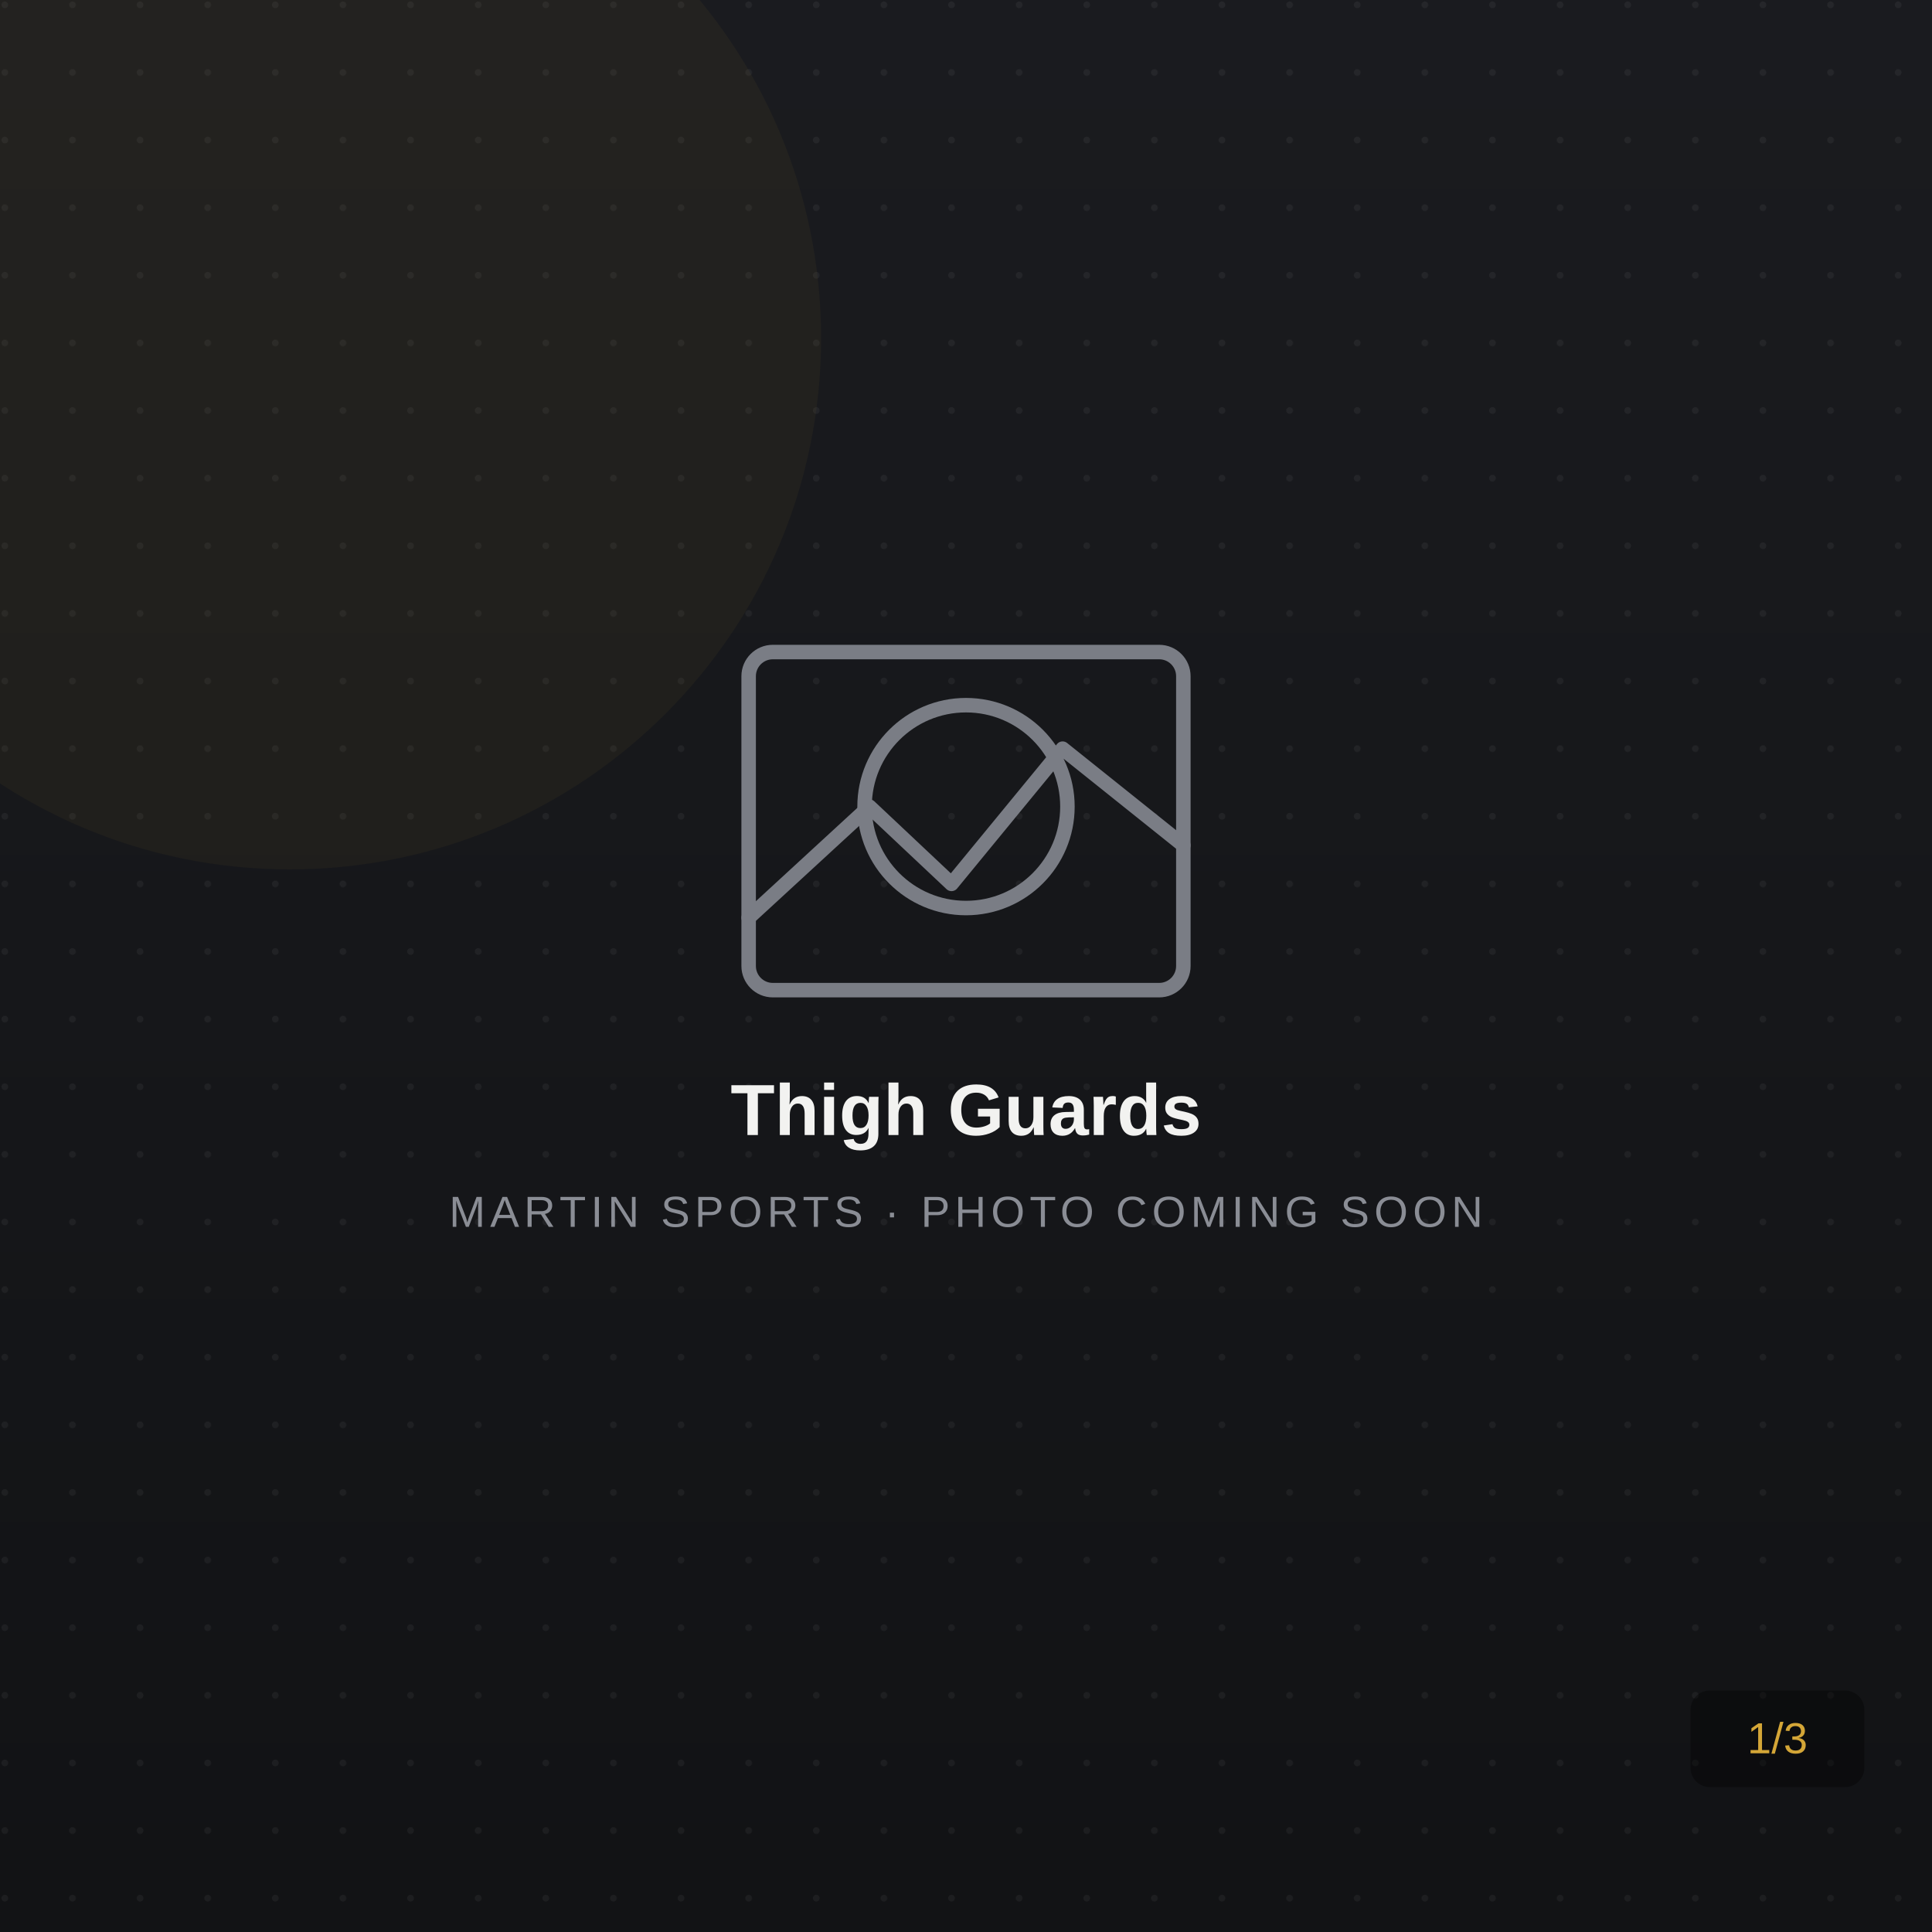
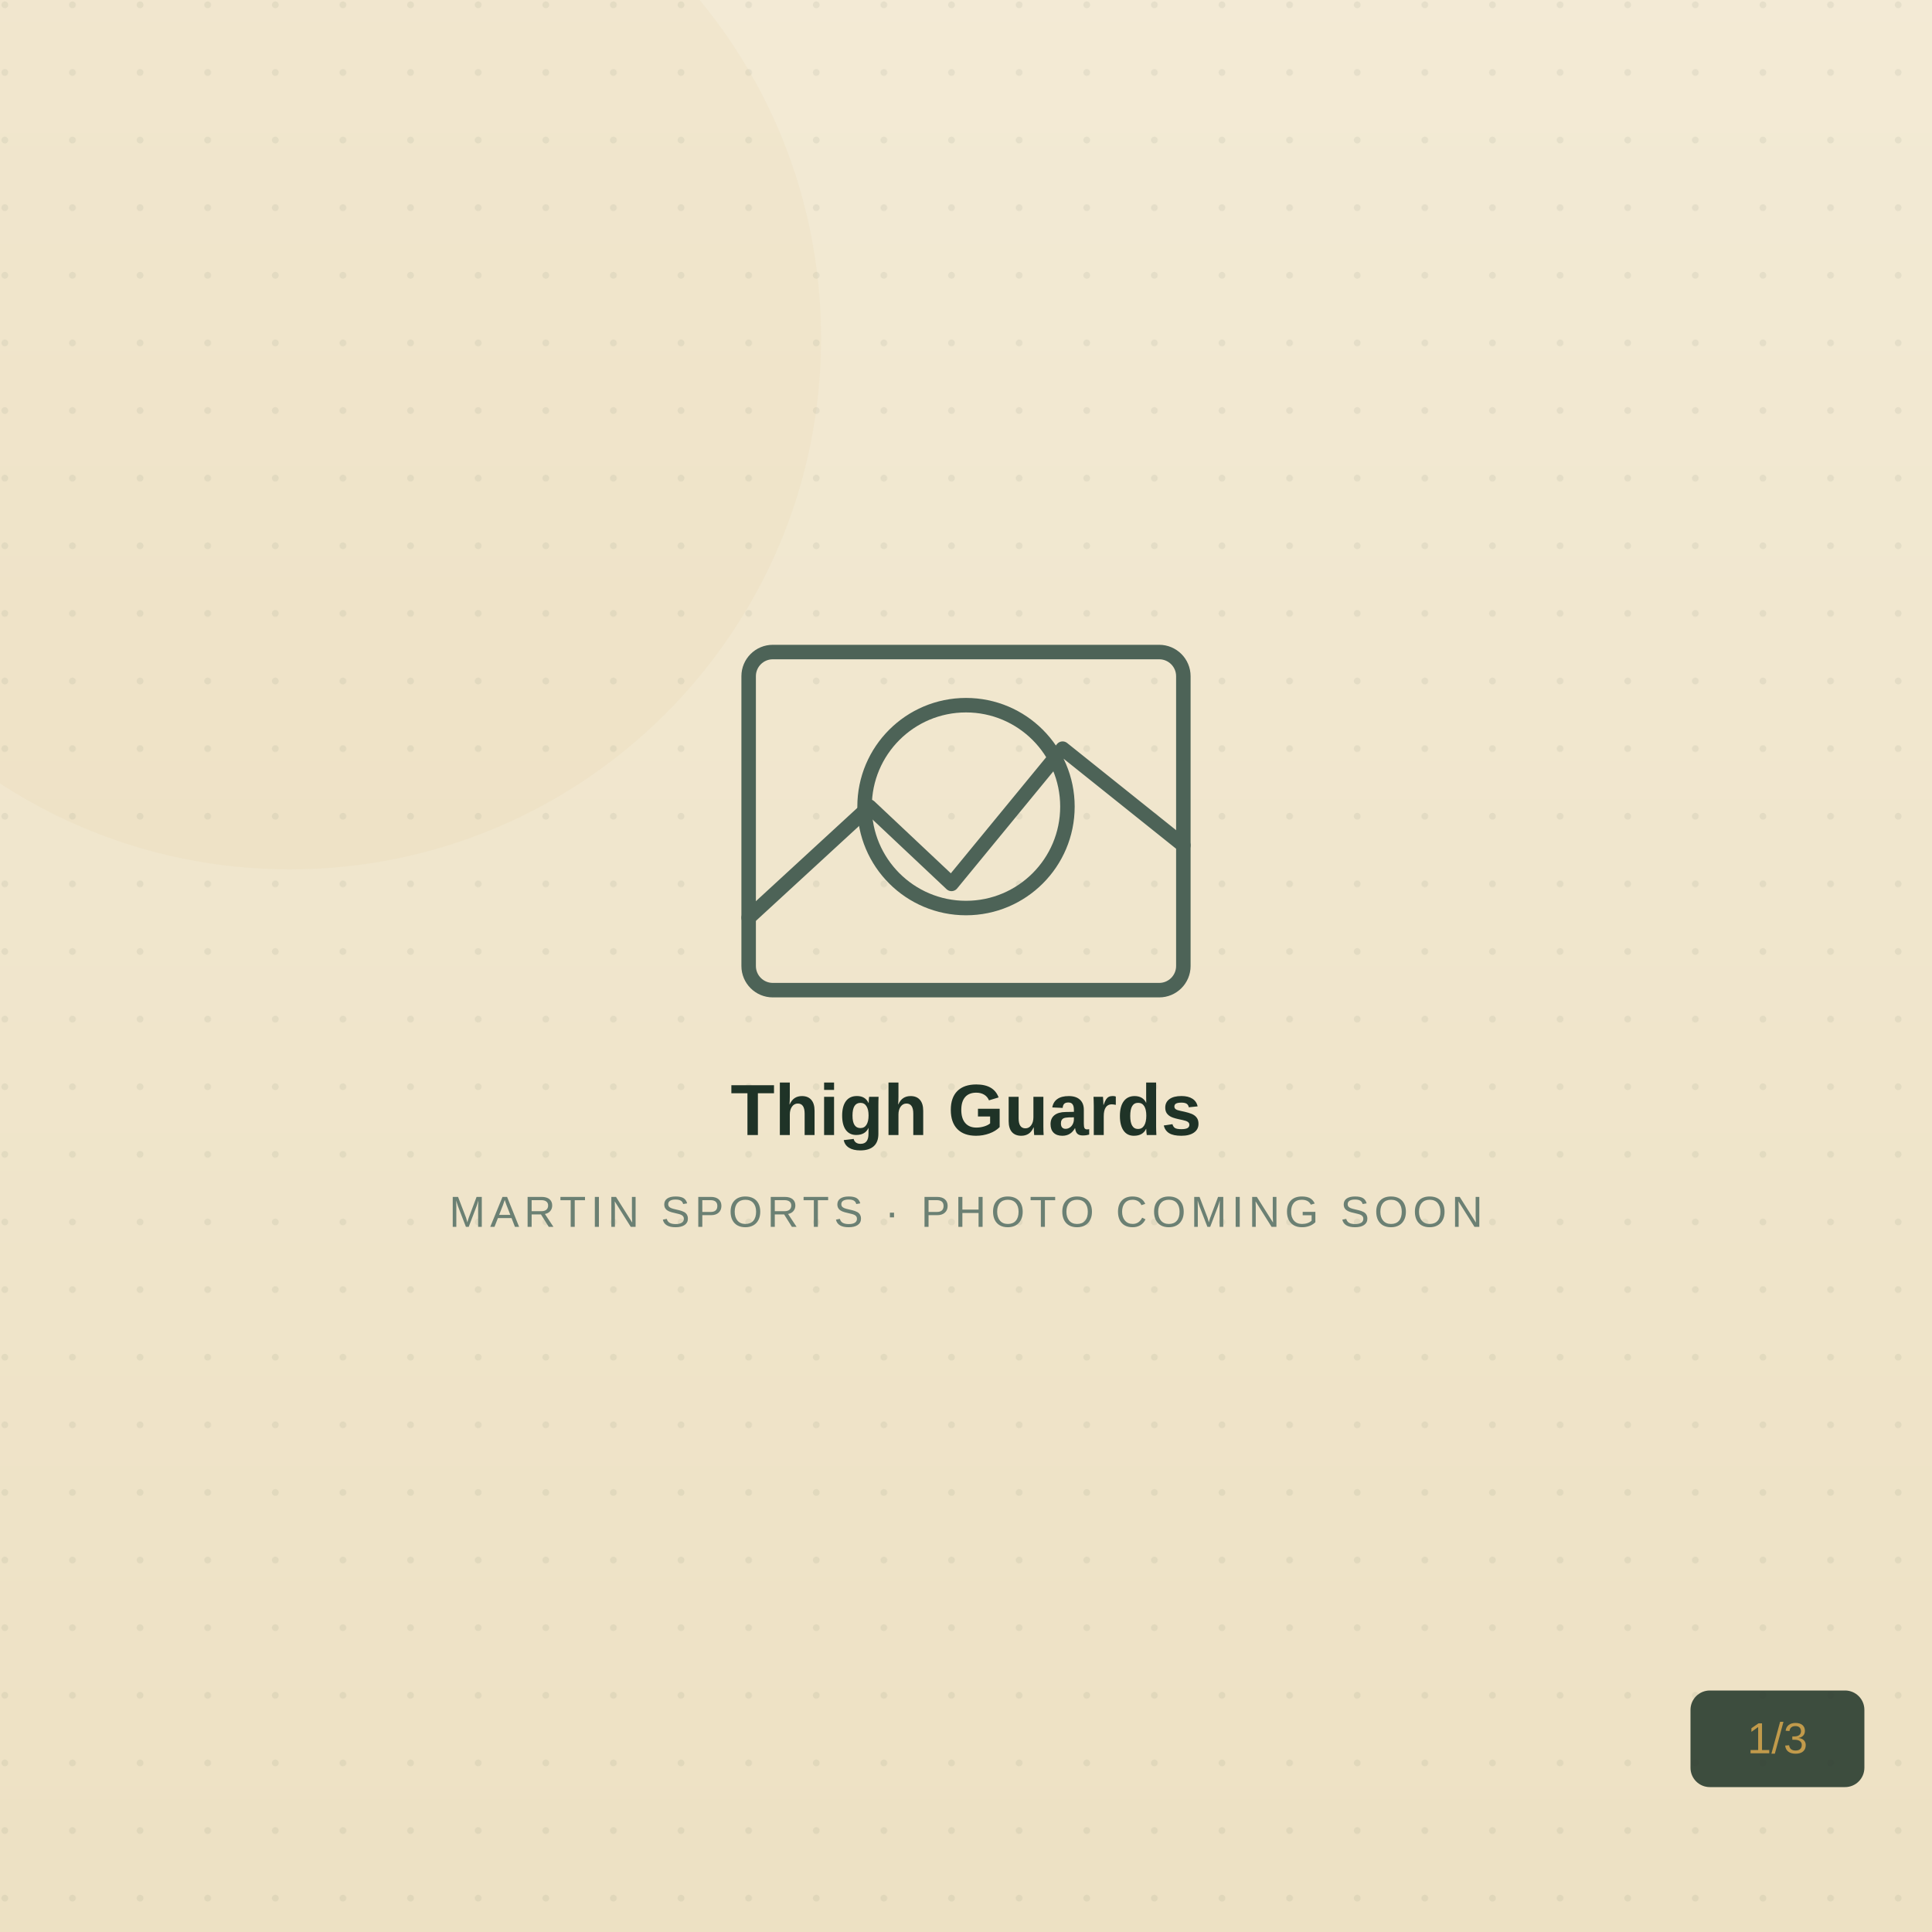
<svg xmlns="http://www.w3.org/2000/svg" viewBox="0 0 800 800">
  <defs>
    <linearGradient id="bg" x1="0%" y1="0%" x2="100%" y2="100%" gradientTransform="rotate(45 0.5 0.5)">
-       <stop offset="0%" stop-color="#1c1d21" />
-       <stop offset="100%" stop-color="#101113" />
+       <stop offset="0%" stop-color="#f4ecd8" />
+       <stop offset="100%" stop-color="#ecdfc0" />
    </linearGradient>
    <pattern id="dots" width="28" height="28" patternUnits="userSpaceOnUse">
-       <circle cx="2" cy="2" r="1.4" fill="#ffffff" fill-opacity="0.05" />
+       <circle cx="2" cy="2" r="1.4" fill="#1f3327" fill-opacity="0.06" />
    </pattern>
  </defs>
  <rect width="800" height="800" fill="url(#bg)" />
  <rect width="800" height="800" fill="url(#dots)" />
-   <circle cx="120" cy="140" r="220" fill="#d4a637" fill-opacity="0.05" />
-   <g transform="translate(400 340)" stroke="#7a7d85" stroke-width="6" fill="none" stroke-linejoin="round" stroke-linecap="round">
+   <circle cx="120" cy="140" r="220" fill="#c19a4b" fill-opacity="0.05" />
+   <g transform="translate(400 340)" stroke="#4d6357" stroke-width="6" fill="none" stroke-linejoin="round" stroke-linecap="round">
    <rect x="-90" y="-70" width="180" height="140" rx="10" />
    <circle cx="0" cy="-6" r="42" />
    <path d="M -90 40 L -40 -6 L -6 26 L 40 -30 L 90 10" />
  </g>
-   <text x="400" y="470" font-family="Arial, sans-serif" font-size="30" font-weight="700" fill="#f2f2f0" text-anchor="middle">Thigh Guards</text>
-   <text x="400" y="508" font-family="Arial, sans-serif" font-size="18" letter-spacing="2" fill="#8a8d95" text-anchor="middle">MARTIN SPORTS · PHOTO COMING SOON</text>
-   <rect x="700" y="700" width="72" height="40" rx="8" fill="#000000" fill-opacity="0.35" />
-   <text x="736" y="726" font-family="Arial, sans-serif" font-size="18" fill="#d4a637" text-anchor="middle">1/3</text>
+   <text x="400" y="470" font-family="Arial, sans-serif" font-size="30" font-weight="700" fill="#1f3327" text-anchor="middle">Thigh Guards</text>
+   <text x="400" y="508" font-family="Arial, sans-serif" font-size="18" letter-spacing="2" fill="#6b8073" text-anchor="middle">MARTIN SPORTS · PHOTO COMING SOON</text>
+   <rect x="700" y="700" width="72" height="40" rx="8" fill="#1f3327" fill-opacity="0.85" />
+   <text x="736" y="726" font-family="Arial, sans-serif" font-size="18" fill="#c19a4b" text-anchor="middle">1/3</text>
</svg>
